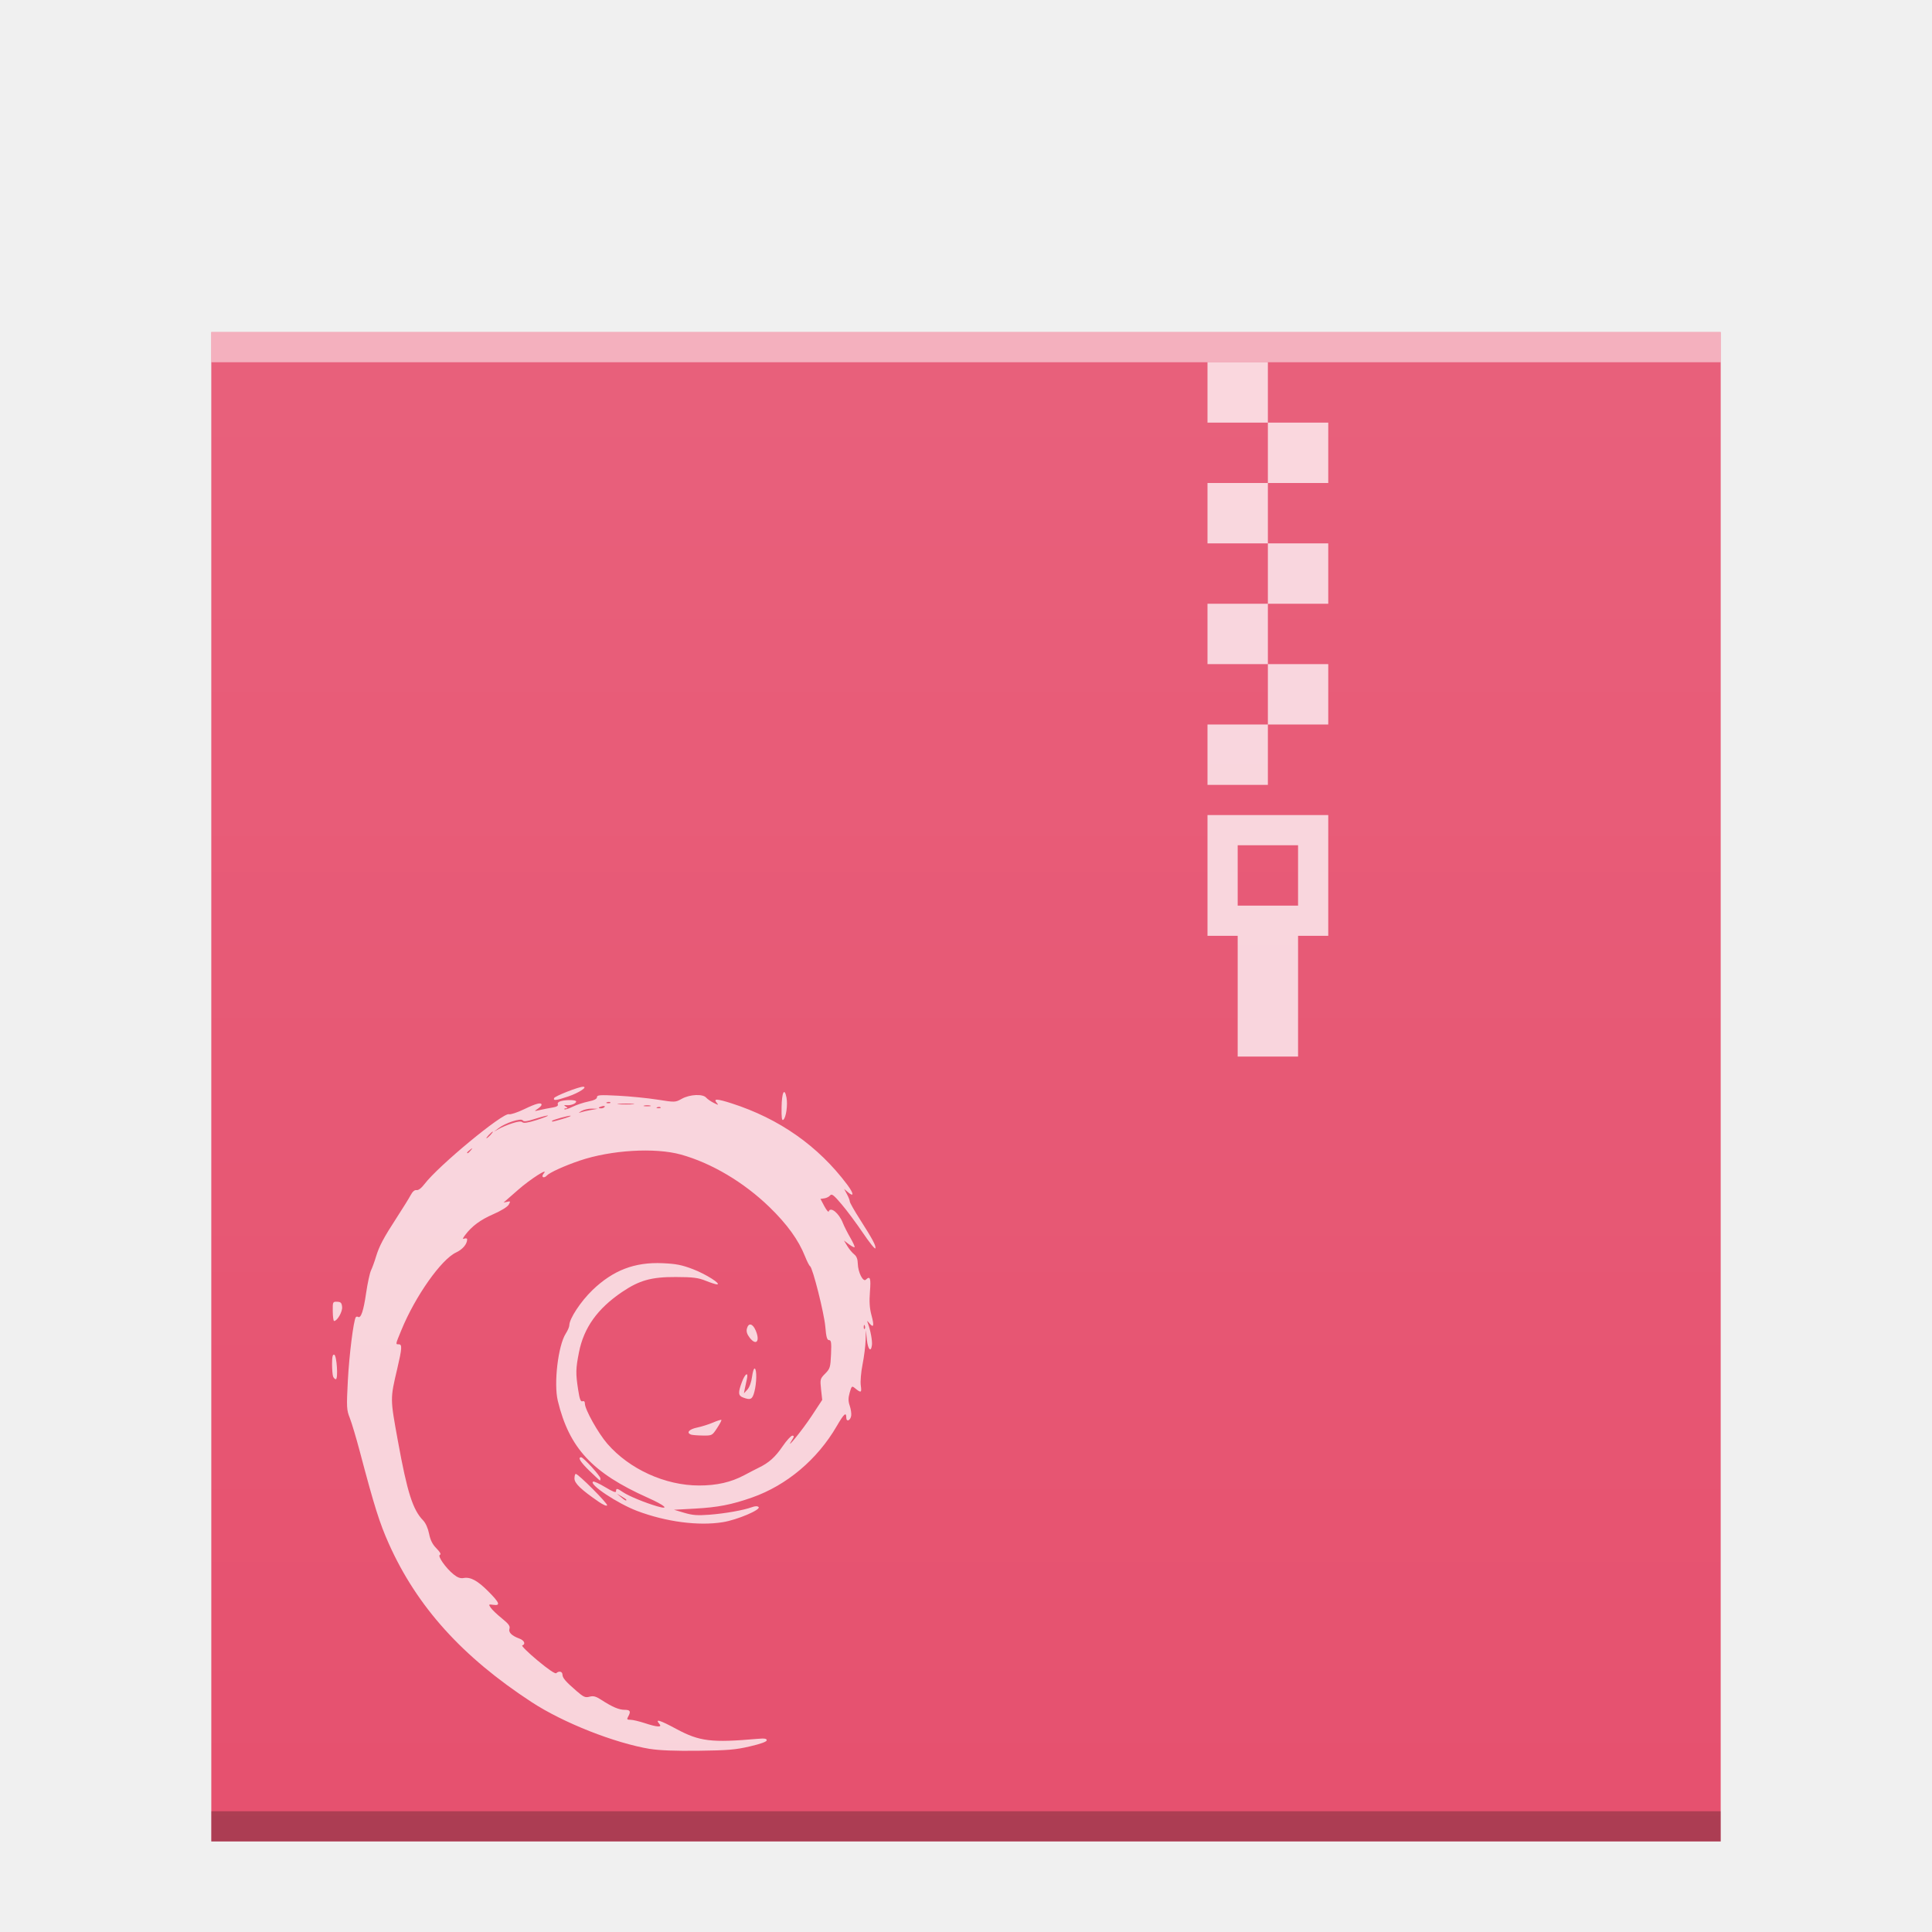
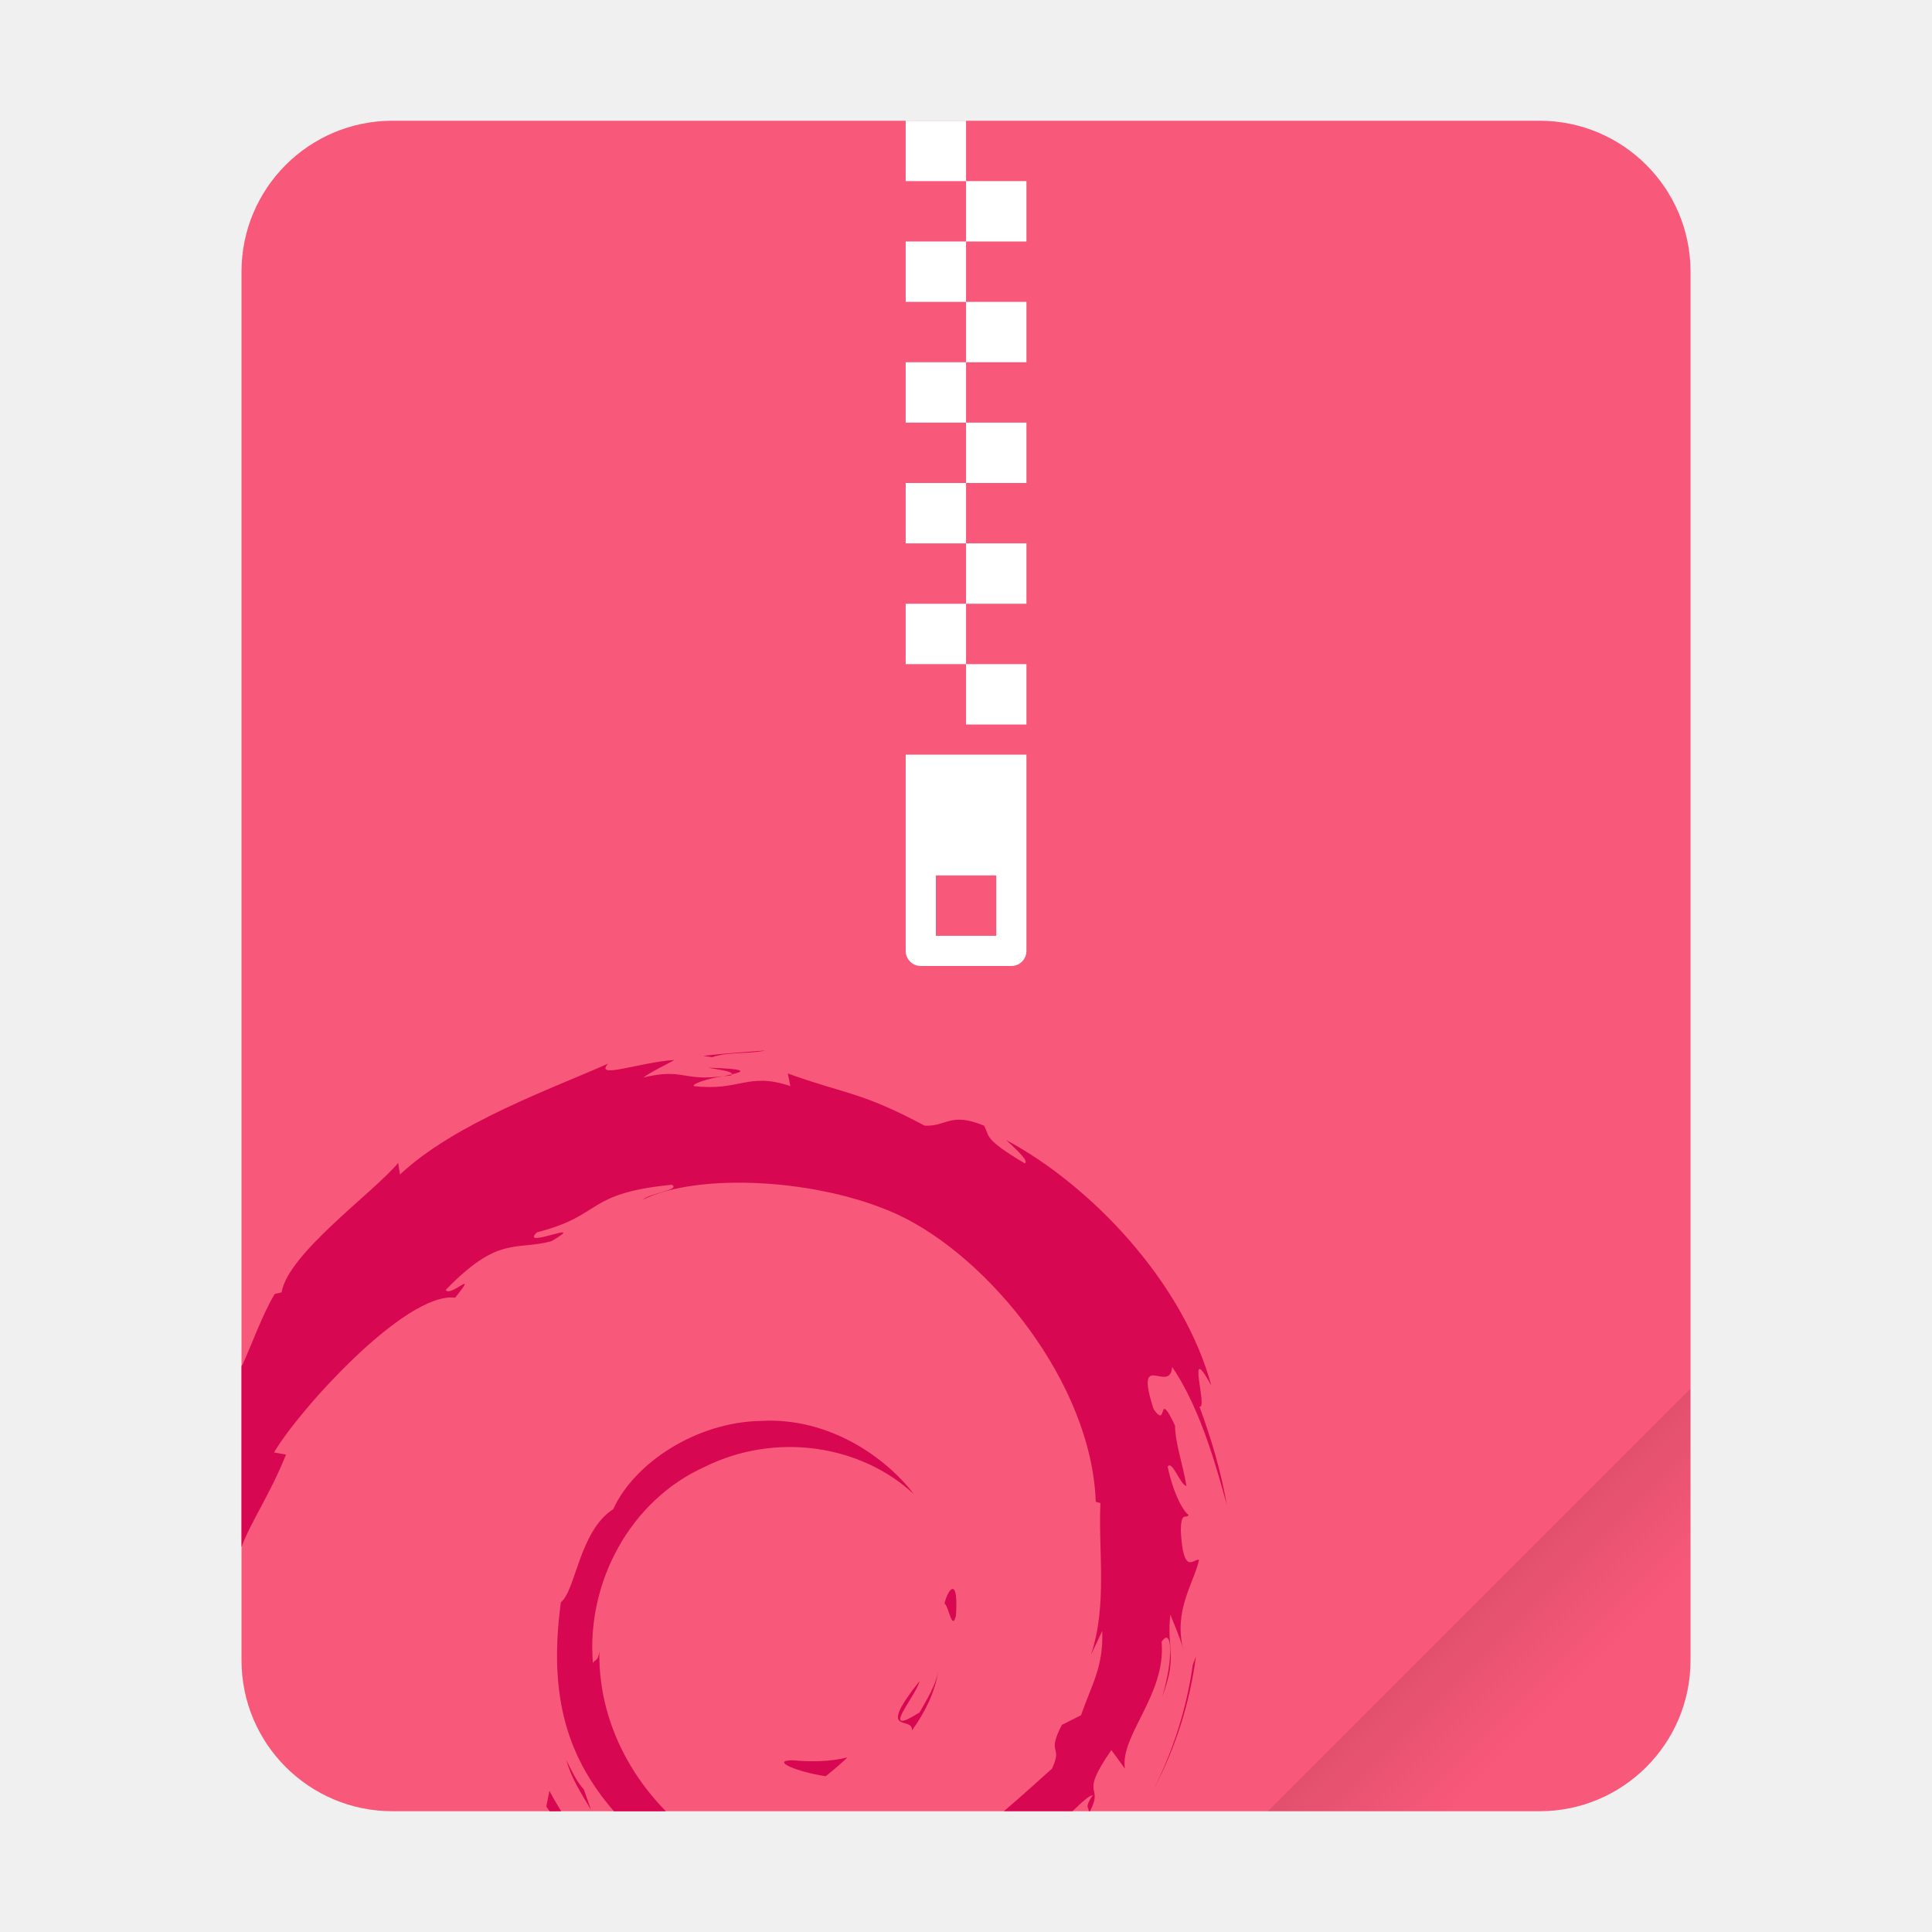
- <svg xmlns="http://www.w3.org/2000/svg" xmlns:xlink="http://www.w3.org/1999/xlink" width="64" version="1.1" viewBox="0 0 64 64" height="64" id="svg2">
-   <defs id="defs4">
-     <linearGradient id="linearGradient4351">
-       <stop style="stop-color:#ffd6af" id="stop4353" />
-       <stop offset="1" style="stop-color:#fffcf9" id="stop4355" />
-     </linearGradient>
-     <linearGradient id="linearGradient4300">
-       <stop style="stop-color:#f62459" id="stop4302" />
-       <stop offset="1" style="stop-color:#f73768" id="stop4304" />
-     </linearGradient>
-     <linearGradient xlink:href="#linearGradient6251" id="linearGradient5849-6" gradientUnits="userSpaceOnUse" gradientTransform="matrix(1,0,0,0.8458734,-47,-272.7346)" x1="58" y1="397.084" x2="58" y2="324.659" />
-     <linearGradient id="linearGradient6251">
-       <stop id="stop6253" offset="0" style="stop-color:#ffffff;stop-opacity:0" />
-       <stop id="stop6255" offset="1" style="stop-color:#ffffff;stop-opacity:0.2" />
+ <svg xmlns="http://www.w3.org/2000/svg" width="64" height="64" version="1.1" viewBox="0 0 64 64">
+   <defs>
+     <linearGradient id="a" x1="49.571" x2="51.714" y1="52.714" y2="54.857" gradientTransform="matrix(2.3333 0 0 2.3333 -68.668 -72.001)" gradientUnits="userSpaceOnUse">
+       <stop offset="0" />
+       <stop stop-opacity="0" offset="1" />
    </linearGradient>
  </defs>
-   <rect y="11" x="7" height="50" width="50" id="rect5837-1" style="color:#000000;clip-rule:nonzero;display:inline;overflow:visible;visibility:visible;opacity:1;isolation:auto;mix-blend-mode:normal;color-interpolation:sRGB;color-interpolation-filters:linearRGB;solid-color:#000000;solid-opacity:1;fill:#e6506e;fill-opacity:1;fill-rule:nonzero;stroke:none;stroke-width:1;stroke-linecap:butt;stroke-linejoin:miter;stroke-miterlimit:4;stroke-dasharray:none;stroke-dashoffset:0;stroke-opacity:1;marker:none;color-rendering:auto;image-rendering:auto;shape-rendering:auto;text-rendering:auto;enable-background:accumulate" />
-   <rect width="50" x="7" y="60" height="1" style="color:#000000;clip-rule:nonzero;display:inline;overflow:visible;visibility:visible;opacity:0.25;isolation:auto;mix-blend-mode:normal;color-interpolation:sRGB;color-interpolation-filters:linearRGB;solid-color:#000000;solid-opacity:1;fill:#000000;fill-opacity:1;fill-rule:nonzero;stroke-width:1;stroke-linecap:butt;stroke-linejoin:miter;stroke-miterlimit:4;stroke-dasharray:none;stroke-dashoffset:0;stroke-opacity:1;color-rendering:auto;image-rendering:auto;shape-rendering:auto;text-rendering:auto;enable-background:accumulate" id="rect5839-2" />
-   <rect width="50" x="7" y="11" height="1" style="color:#000000;clip-rule:nonzero;display:inline;overflow:visible;visibility:visible;opacity:0.5;isolation:auto;mix-blend-mode:normal;color-interpolation:sRGB;color-interpolation-filters:linearRGB;solid-color:#000000;solid-opacity:1;fill:#ffffff;fill-opacity:1;fill-rule:nonzero;stroke-width:1;stroke-linecap:butt;stroke-linejoin:miter;stroke-miterlimit:4;stroke-dasharray:none;stroke-dashoffset:0;stroke-opacity:1;color-rendering:auto;image-rendering:auto;shape-rendering:auto;text-rendering:auto;enable-background:accumulate" id="rect5841-7" />
-   <path style="color:#000000;clip-rule:nonzero;display:inline;overflow:visible;visibility:visible;opacity:0.75;isolation:auto;mix-blend-mode:normal;color-interpolation:sRGB;color-interpolation-filters:linearRGB;solid-color:#000000;solid-opacity:1;fill:#ffffff;fill-opacity:1;fill-rule:nonzero;stroke-width:1;stroke-linecap:butt;stroke-linejoin:miter;stroke-miterlimit:4;stroke-dasharray:none;stroke-dashoffset:0;stroke-opacity:1;color-rendering:auto;image-rendering:auto;shape-rendering:auto;text-rendering:auto;enable-background:accumulate" id="path4181" d="m 21.536,57.937 c -1.18,-0.197 -2.872,-0.865 -3.92,-1.549 -2.302,-1.502 -3.805,-3.168 -4.736,-5.251 -0.309,-0.692 -0.478,-1.229 -0.961,-3.055 -0.12,-0.454 -0.27,-0.954 -0.332,-1.111 -0.106,-0.265 -0.11,-0.354 -0.064,-1.239 0.044,-0.84 0.186,-1.976 0.262,-2.096 0.015,-0.023 0.05,-0.029 0.077,-0.012 0.094,0.056 0.181,-0.202 0.266,-0.791 0.047,-0.322 0.12,-0.66 0.163,-0.751 0.043,-0.091 0.116,-0.291 0.162,-0.445 0.106,-0.355 0.251,-0.628 0.698,-1.316 0.197,-0.303 0.401,-0.632 0.454,-0.733 0.063,-0.118 0.131,-0.176 0.194,-0.164 0.06,0.011 0.16,-0.065 0.265,-0.203 0.455,-0.6 2.597,-2.371 2.795,-2.311 0.054,0.017 0.28,-0.058 0.502,-0.165 0.402,-0.194 0.579,-0.239 0.579,-0.147 0,0.027 -0.058,0.087 -0.129,0.134 -0.125,0.083 -0.122,0.084 0.072,0.039 0.11,-0.026 0.296,-0.062 0.413,-0.081 0.144,-0.024 0.203,-0.058 0.183,-0.108 -0.018,-0.044 0.024,-0.087 0.103,-0.107 0.197,-0.051 0.505,-0.042 0.505,0.014 0,0.067 -0.176,0.135 -0.315,0.122 -0.095,-0.009 -0.1,-0.001 -0.029,0.046 0.071,0.047 0.072,0.057 0.005,0.058 -0.045,4.6e-4 -0.067,0.015 -0.049,0.032 0.018,0.017 0.138,-0.02 0.266,-0.083 0.128,-0.063 0.363,-0.141 0.522,-0.174 0.195,-0.04 0.289,-0.087 0.289,-0.144 0,-0.074 0.091,-0.08 0.703,-0.049 0.386,0.02 0.97,0.078 1.296,0.129 0.593,0.093 0.593,0.093 0.814,-0.029 0.265,-0.146 0.692,-0.166 0.804,-0.036 0.041,0.047 0.154,0.126 0.251,0.174 0.158,0.079 0.169,0.079 0.102,0.001 -0.127,-0.147 -8.7e-4,-0.143 0.489,0.014 1.581,0.508 2.869,1.413 3.825,2.686 0.227,0.302 0.24,0.438 0.026,0.254 l -0.123,-0.105 0.094,0.176 c 0.052,0.097 0.094,0.206 0.094,0.242 0,0.036 0.152,0.304 0.338,0.594 0.419,0.655 0.536,0.876 0.508,0.957 -0.012,0.035 -0.198,-0.196 -0.412,-0.513 -0.215,-0.317 -0.532,-0.744 -0.706,-0.948 -0.259,-0.306 -0.327,-0.358 -0.38,-0.293 -0.035,0.044 -0.122,0.087 -0.192,0.097 l -0.128,0.018 0.126,0.238 c 0.07,0.131 0.136,0.211 0.147,0.179 0.06,-0.174 0.341,0.055 0.469,0.381 0.041,0.106 0.152,0.324 0.245,0.485 0.093,0.161 0.158,0.304 0.143,0.317 -0.014,0.014 -0.099,-0.03 -0.189,-0.098 l -0.163,-0.123 0.111,0.183 c 0.061,0.101 0.163,0.224 0.227,0.274 0.08,0.062 0.118,0.16 0.121,0.313 0.007,0.282 0.175,0.615 0.266,0.527 0.143,-0.137 0.172,-0.051 0.136,0.397 -0.026,0.33 -0.012,0.548 0.05,0.778 0.095,0.351 0.075,0.437 -0.065,0.273 -0.088,-0.104 -0.089,-0.104 -0.05,0.004 0.085,0.232 0.148,0.579 0.131,0.715 -0.033,0.254 -0.132,0.148 -0.167,-0.177 l -0.033,-0.318 -0.01,0.338 c -0.005,0.186 -0.051,0.545 -0.101,0.798 -0.051,0.256 -0.077,0.565 -0.058,0.697 0.035,0.247 0.01,0.257 -0.205,0.08 -0.088,-0.072 -0.103,-0.058 -0.163,0.157 -0.051,0.181 -0.05,0.284 0.002,0.435 0.037,0.109 0.059,0.257 0.048,0.329 -0.025,0.165 -0.163,0.217 -0.163,0.061 0,-0.196 -0.078,-0.126 -0.315,0.283 -0.642,1.106 -1.658,1.962 -2.807,2.366 -0.678,0.238 -1.132,0.326 -1.896,0.368 l -0.688,0.038 0.34,0.101 c 0.274,0.081 0.435,0.093 0.832,0.063 0.519,-0.04 1.129,-0.148 1.406,-0.249 0.11,-0.04 0.185,-0.042 0.223,-0.006 0.09,0.086 -0.709,0.426 -1.183,0.502 -0.807,0.131 -1.887,-0.011 -2.84,-0.372 -0.647,-0.245 -1.607,-0.883 -1.46,-0.971 0.028,-0.017 0.21,0.067 0.406,0.185 0.25,0.151 0.355,0.191 0.355,0.134 0,-0.108 0.037,-0.103 0.235,0.033 0.179,0.122 0.73,0.35 1.127,0.465 0.433,0.126 0.265,-0.027 -0.315,-0.286 -1.835,-0.821 -2.597,-1.642 -2.976,-3.208 -0.139,-0.574 0.01,-1.833 0.264,-2.228 0.064,-0.1 0.117,-0.223 0.117,-0.273 0,-0.218 0.379,-0.794 0.768,-1.168 0.685,-0.658 1.398,-0.931 2.323,-0.89 0.447,0.02 0.638,0.057 1.01,0.2 0.422,0.161 0.954,0.499 0.791,0.502 -0.038,8.1e-4 -0.206,-0.053 -0.373,-0.12 -0.254,-0.101 -0.416,-0.122 -0.992,-0.124 -0.808,-0.003 -1.203,0.107 -1.778,0.495 -0.815,0.551 -1.269,1.185 -1.429,1.999 -0.108,0.546 -0.111,0.698 -0.027,1.24 0.048,0.312 0.083,0.404 0.143,0.382 0.051,-0.019 0.08,0.009 0.08,0.076 0,0.194 0.439,0.979 0.743,1.33 0.733,0.845 1.918,1.384 3.042,1.384 0.584,0 1.055,-0.108 1.49,-0.339 0.174,-0.093 0.395,-0.207 0.489,-0.253 0.334,-0.162 0.541,-0.348 0.783,-0.702 0.135,-0.197 0.281,-0.357 0.325,-0.357 0.065,0 0.063,0.028 -0.015,0.151 -0.256,0.405 0.345,-0.332 0.656,-0.805 l 0.349,-0.53 -0.038,-0.348 c -0.036,-0.335 -0.031,-0.355 0.136,-0.523 0.161,-0.162 0.175,-0.21 0.194,-0.642 0.017,-0.387 0.005,-0.467 -0.066,-0.468 -0.066,-3.8e-4 -0.095,-0.102 -0.123,-0.441 -0.038,-0.448 -0.418,-1.956 -0.506,-2.008 -0.027,-0.016 -0.101,-0.161 -0.165,-0.322 -0.216,-0.545 -0.594,-1.068 -1.183,-1.639 -0.848,-0.821 -1.917,-1.455 -2.927,-1.736 -0.859,-0.239 -2.317,-0.152 -3.356,0.2 -0.507,0.172 -1.006,0.399 -1.091,0.497 -0.038,0.044 -0.094,0.066 -0.123,0.049 -0.031,-0.018 -0.022,-0.068 0.02,-0.117 0.191,-0.221 -0.444,0.184 -0.852,0.544 -0.247,0.218 -0.458,0.402 -0.469,0.41 -0.011,0.008 0.037,3.8e-4 0.107,-0.017 0.116,-0.029 0.121,-0.021 0.058,0.092 -0.04,0.072 -0.251,0.203 -0.508,0.315 -0.433,0.189 -0.713,0.396 -0.936,0.692 -0.089,0.118 -0.094,0.144 -0.024,0.118 0.049,-0.018 0.09,-0.007 0.09,0.025 0,0.157 -0.149,0.333 -0.369,0.436 -0.488,0.228 -1.347,1.444 -1.806,2.561 -0.205,0.497 -0.202,0.48 -0.09,0.48 0.117,0 0.109,0.128 -0.052,0.815 -0.235,1.001 -0.235,0.969 0.021,2.377 0.312,1.716 0.494,2.289 0.84,2.644 0.081,0.083 0.16,0.261 0.195,0.439 0.042,0.213 0.113,0.353 0.245,0.486 0.12,0.122 0.161,0.196 0.114,0.213 -0.091,0.032 0.193,0.438 0.452,0.647 0.13,0.105 0.227,0.141 0.332,0.121 0.229,-0.042 0.463,0.085 0.822,0.446 0.373,0.376 0.41,0.476 0.163,0.442 -0.159,-0.022 -0.163,-0.018 -0.085,0.097 0.045,0.066 0.211,0.225 0.369,0.352 0.222,0.18 0.279,0.257 0.251,0.342 -0.04,0.121 0.074,0.234 0.333,0.329 0.16,0.059 0.212,0.186 0.091,0.224 -0.036,0.012 0.189,0.235 0.502,0.496 0.352,0.294 0.589,0.455 0.623,0.424 0.089,-0.083 0.203,-0.058 0.206,0.045 0.002,0.113 0.103,0.231 0.468,0.547 0.23,0.2 0.288,0.225 0.429,0.187 0.129,-0.034 0.21,-0.012 0.392,0.106 0.363,0.235 0.583,0.329 0.772,0.329 0.185,0 0.212,0.051 0.116,0.224 -0.051,0.091 -0.04,0.106 0.077,0.106 0.075,0 0.286,0.05 0.47,0.11 0.417,0.138 0.591,0.147 0.486,0.026 -0.154,-0.179 0.009,-0.13 0.561,0.167 0.771,0.415 1.161,0.462 2.695,0.328 0.227,-0.02 0.301,-0.008 0.301,0.047 0,0.048 -0.197,0.12 -0.559,0.204 -0.476,0.111 -0.73,0.132 -1.706,0.144 -0.769,0.009 -1.295,-0.011 -1.596,-0.061 z m -0.785,-8.252 c 0,-0.012 -0.071,-0.063 -0.158,-0.113 l -0.158,-0.092 0.135,0.113 c 0.132,0.111 0.18,0.135 0.18,0.092 z m 7.897,-5.769 c -0.018,-0.044 -0.032,-0.031 -0.035,0.033 -0.003,0.058 0.011,0.09 0.03,0.072 0.019,-0.018 0.021,-0.066 0.004,-0.105 z M 15.596,38.106 c 0.071,-0.087 0.069,-0.089 -0.022,-0.021 -0.055,0.042 -0.1,0.085 -0.1,0.096 0,0.045 0.047,0.016 0.122,-0.075 z m 0.652,-0.509 c 0.057,-0.061 0.091,-0.11 0.075,-0.11 -0.016,0 -0.075,0.05 -0.132,0.11 -0.057,0.061 -0.091,0.11 -0.075,0.11 0.016,0 0.075,-0.05 0.133,-0.11 z m 0.722,-0.387 c 0.189,-0.061 0.297,-0.072 0.336,-0.034 0.04,0.038 0.188,0.016 0.463,-0.071 0.223,-0.07 0.394,-0.137 0.382,-0.149 -0.013,-0.012 -0.196,0.034 -0.407,0.101 -0.29,0.093 -0.395,0.107 -0.427,0.057 -0.055,-0.085 -0.577,0.083 -0.801,0.257 l -0.153,0.119 0.165,-0.095 c 0.091,-0.052 0.29,-0.136 0.443,-0.185 z m 1.654,-0.14 c 0.167,-0.048 0.293,-0.096 0.281,-0.107 -0.027,-0.026 -0.62,0.137 -0.62,0.17 0,0.033 0.005,0.033 0.339,-0.063 z m 0.951,-0.3 0.229,-0.04 -0.201,-0.005 c -0.11,-0.003 -0.265,0.033 -0.344,0.08 -0.093,0.055 -0.103,0.071 -0.029,0.045 0.063,-0.022 0.218,-0.057 0.344,-0.08 z m 0.456,-0.104 c 0.018,-0.027 -0.019,-0.037 -0.083,-0.021 -0.134,0.034 -0.151,0.071 -0.032,0.071 0.045,0 0.097,-0.022 0.115,-0.05 z m 1.852,0.017 c -0.019,-0.018 -0.069,-0.02 -0.11,-0.004 -0.046,0.018 -0.032,0.031 0.035,0.033 0.06,0.002 0.094,-0.011 0.075,-0.029 z m -0.343,-0.06 c -0.055,-0.014 -0.146,-0.014 -0.201,0 -0.055,0.014 -0.01,0.025 0.1,0.025 0.11,0 0.156,-0.011 0.1,-0.025 z m -0.572,-0.057 c -0.117,-0.012 -0.324,-0.012 -0.459,-3.6e-4 -0.135,0.012 -0.039,0.021 0.214,0.021 0.252,2e-4 0.363,-0.009 0.245,-0.021 z M 20.219,36.517 c -0.019,-0.018 -0.069,-0.02 -0.11,-0.004 -0.046,0.018 -0.032,0.031 0.035,0.033 0.06,0.002 0.094,-0.011 0.075,-0.029 z m -0.388,13.23 c -0.584,-0.402 -0.801,-0.61 -0.801,-0.769 0,-0.084 0.02,-0.153 0.044,-0.153 0.083,0 1.059,0.978 1.038,1.04 -0.012,0.036 -0.13,-0.014 -0.282,-0.118 z m -0.301,-1.02 c -0.303,-0.294 -0.401,-0.453 -0.278,-0.453 0.074,0 0.638,0.62 0.638,0.701 0,0.038 -0.007,0.069 -0.016,0.069 -0.009,0 -0.164,-0.143 -0.344,-0.318 z m 3.357,-1.205 c -0.16,-0.062 -0.06,-0.177 0.201,-0.231 0.15,-0.031 0.388,-0.106 0.529,-0.166 0.141,-0.061 0.267,-0.101 0.279,-0.089 0.013,0.012 -0.051,0.134 -0.142,0.272 -0.164,0.249 -0.167,0.25 -0.48,0.246 -0.174,-0.002 -0.348,-0.017 -0.387,-0.032 z m 1.721,-1.231 c -0.155,-0.06 -0.161,-0.161 -0.032,-0.507 0.111,-0.297 0.226,-0.356 0.162,-0.083 -0.023,0.098 -0.054,0.241 -0.068,0.317 l -0.026,0.138 0.115,-0.125 c 0.068,-0.074 0.131,-0.248 0.154,-0.426 0.021,-0.165 0.062,-0.287 0.09,-0.271 0.071,0.042 0.063,0.477 -0.013,0.77 -0.067,0.256 -0.127,0.285 -0.38,0.188 z M 11.035,45.601 c -0.019,-0.048 -0.035,-0.236 -0.035,-0.417 0,-0.24 0.02,-0.324 0.072,-0.308 0.085,0.027 0.135,0.812 0.052,0.812 -0.03,0 -0.069,-0.039 -0.089,-0.087 z m 13.799,-1.288 c -0.089,-0.116 -0.117,-0.207 -0.091,-0.304 0.052,-0.198 0.188,-0.17 0.288,0.06 0.156,0.358 0.021,0.526 -0.197,0.244 z M 11.023,43.439 c -0.004,-0.312 -3e-5,-0.322 0.144,-0.317 0.122,0.004 0.152,0.035 0.166,0.173 0.016,0.156 -0.161,0.465 -0.266,0.465 -0.022,0 -0.042,-0.145 -0.044,-0.322 z m 14.868,-6.767 c 0.008,-0.493 0.095,-0.659 0.162,-0.315 0.047,0.24 -0.013,0.665 -0.104,0.737 -0.05,0.039 -0.064,-0.068 -0.058,-0.423 z m -7.537,-0.295 c 0.023,-0.066 0.814,-0.377 0.96,-0.377 0.171,0 -0.136,0.202 -0.491,0.322 -0.396,0.134 -0.501,0.146 -0.469,0.056 z" />
-   <path style="opacity:0.75;fill:#ffffff;fill-opacity:1" d="m 40,12 0,2 2,0 0,-2 -2,0 z m 2,2 0,2 2,0 0,-2 -2,0 z m 0,2 -2,0 0,2 2,0 0,-2 z m 0,2 0,2 2,0 0,-2 -2,0 z m 0,2 -2,0 0,2 2,0 0,-2 z m 0,2 0,2 2,0 0,-2 -2,0 z m 0,2 -2,0 0,2 2,0 0,-2 z m -2,3 0,4 1,0 0,4 2,0 0,-4 1,0 0,-4 -4,0 z m 1,1 2,0 0,2 -2,0 0,-2 z" id="rect4173-3-3" />
-   <rect style="color:#000000;clip-rule:nonzero;display:inline;overflow:visible;visibility:visible;opacity:0.552;isolation:auto;mix-blend-mode:normal;color-interpolation:sRGB;color-interpolation-filters:linearRGB;solid-color:#000000;solid-opacity:1;fill:url(#linearGradient5849-6);fill-opacity:1;fill-rule:nonzero;stroke:none;stroke-width:1;stroke-linecap:butt;stroke-linejoin:miter;stroke-miterlimit:4;stroke-dasharray:none;stroke-dashoffset:0;stroke-opacity:1;marker:none;color-rendering:auto;image-rendering:auto;shape-rendering:auto;text-rendering:auto;enable-background:accumulate" id="rect5847-9" width="50" height="50" x="7" y="11" />
+   <rect x="8" y="4" width="48.001" height="55.999" ry="5" fill="#f85879" style="paint-order:stroke fill markers" />
+   <path d="m55.999 46.002-14 14h9c2.77 0 5-2.23 5-5z" fill="url(#a)" fill-rule="evenodd" opacity=".15" stroke-width="8.819" style="paint-order:stroke fill markers" />
+   <path d="m30.002 25v6.5c0 0.277 0.223 0.5 0.5 0.5h3c0.277 0 0.5-0.223 0.5-0.5v-6.5zm1 4h2v2h-2z" color="#000000" fill="#fff" stroke-width="3.78" />
+   <path d="m32.002 4h-2v2h2zm0 2v2h2v-2zm0 2h-2v2h2zm0 2v2h2v-2zm0 2h-2v2h2zm0 2v2h2v-2zm0 2h-2v2h2zm0 2v2h2v-2zm0 2h-2v2h2zm0 2v2h2v-2z" color="#000000" fill="#fff" stroke-width="3.78" />
+   <path d="m25.354 34.799c-0.69 0.057-1.377 0.094-2.055 0.18l0.297 0.041c0.498-0.182 1.228-0.101 1.758-0.221zm-3.01 0.314c-1.121 0.068-2.679 0.653-2.199 0.121-1.829 0.816-5.074 1.965-6.896 3.674l-0.059-0.385c-0.835 1.002-3.64 2.99-3.863 4.289l-0.227 0.053c-0.434 0.736-0.716 1.572-1.06 2.328-0.014 0.024-0.025 0.036-0.039 0.059v5.994c0.3-0.822 0.95-1.75 1.473-3.061l-0.396-0.07c0.761-1.327 4.34-5.332 6-5.127 0.804-1.01-0.157-0.002-0.314-0.256 1.766-1.827 2.318-1.29 3.51-1.619 1.285-0.763-1.097 0.298-0.488-0.291 2.222-0.567 1.57-1.288 4.469-1.576 0.306 0.174-0.706 0.269-0.961 0.494 1.851-0.906 5.853-0.702 8.457 0.5 3.019 1.412 6.413 5.585 6.547 9.51l0.156 0.041c-0.077 1.56 0.236 3.364-0.312 5.021l0.371-0.785c0.044 1.192-0.348 1.768-0.703 2.793l-0.635 0.32c-0.522 1.014 0.047 0.643-0.326 1.449-0.404 0.359-1.015 0.918-1.592 1.408h2.273c0.302-0.293 0.553-0.523 0.668-0.529-0.286 0.43-0.127 0.388-0.131 0.529h0.043c0.476-0.925-0.407-0.414 0.705-2.025l0.449 0.617c-0.168-1.107 1.372-2.451 1.215-4.201 0.354-0.535 0.398 0.58 0.023 1.81 0.521-1.366 0.134-1.586 0.268-2.713 0.144 0.379 0.334 0.781 0.432 1.182-0.34-1.32 0.347-2.225 0.518-2.992-0.169-0.074-0.524 0.582-0.605-0.977 0.012-0.677 0.188-0.351 0.256-0.518-0.132-0.077-0.48-0.6-0.691-1.596 0.152-0.234 0.414 0.607 0.623 0.641-0.135-0.791-0.369-1.395-0.379-2.002-0.612-1.278-0.216 0.173-0.711-0.547-0.651-2.03 0.536-0.469 0.617-1.391 0.986 1.429 1.552 3.645 1.81 4.562-0.197-1.119-0.519-2.205-0.908-3.254 0.301 0.127-0.477-2.299 0.396-0.691-0.932-3.427-3.988-6.635-6.799-8.137 0.343 0.314 0.772 0.711 0.617 0.773-1.399-0.832-1.149-0.899-1.35-1.25-1.138-0.463-1.214 0.037-1.967 0-2.147-1.139-2.558-1.016-4.533-1.728l0.086 0.418c-1.422-0.474-1.657 0.178-3.193 0-0.093-0.072 0.494-0.26 0.977-0.33-1.375 0.182-1.309-0.276-2.654 0.045 0.331-0.232 0.682-0.385 1.035-0.582zm1.107 0.256c0.394 0.07 0.851 0.126 0.785 0.221 0.432-0.096 0.53-0.183-0.785-0.221zm0.785 0.221-0.273 0.059 0.256-0.023 0.018-0.035zm0.984 11.479c-2.182 0.036-4.225 1.42-4.906 2.926-1.117 0.703-1.248 2.712-1.734 3.08-0.44 3.228 0.283 5.219 1.756 6.924h1.721c-1.337-1.363-2.233-3.214-2.203-5.295-0.044 0.332-0.124 0.25-0.215 0.383-0.212-2.69 1.247-5.389 3.701-6.494 2.4-1.188 5.214-0.701 6.932 0.902-0.944-1.237-2.825-2.547-5.051-2.426zm6.336 5.568c-0.091 0.002-0.209 0.229-0.268 0.482 0.137 0.072 0.246 0.937 0.379 0.402 0.045-0.664-0.02-0.887-0.111-0.885zm8.061 2.234-0.104 0.273c-0.198 1.41-0.63 2.809-1.287 4.104 0.727-1.366 1.192-2.863 1.391-4.377zm-8.537 0.5c-0.099 0.489-0.367 0.909-0.617 1.355-1.379 0.868-0.129-0.514 0-1.041-1.482 1.867-0.202 1.119-0.256 1.641 0.441-0.607 0.76-1.269 0.873-1.955zm-3.008 2.846c-0.599 0.147-1.207 0.149-1.822 0.094-0.737 0.01 0.137 0.381 1.1 0.529 0.267-0.208 0.507-0.419 0.723-0.623zm-9.307 0.1c0.163 0.598 0.499 1.106 0.809 1.629l-0.232-0.668c-0.257-0.284-0.405-0.621-0.576-0.961zm-0.564 1.006-0.105 0.52c0.038 0.052 0.072 0.104 0.109 0.156h0.383c-0.126-0.216-0.231-0.374-0.387-0.676z" fill="#d70751" stroke-width=".494" />
</svg>
